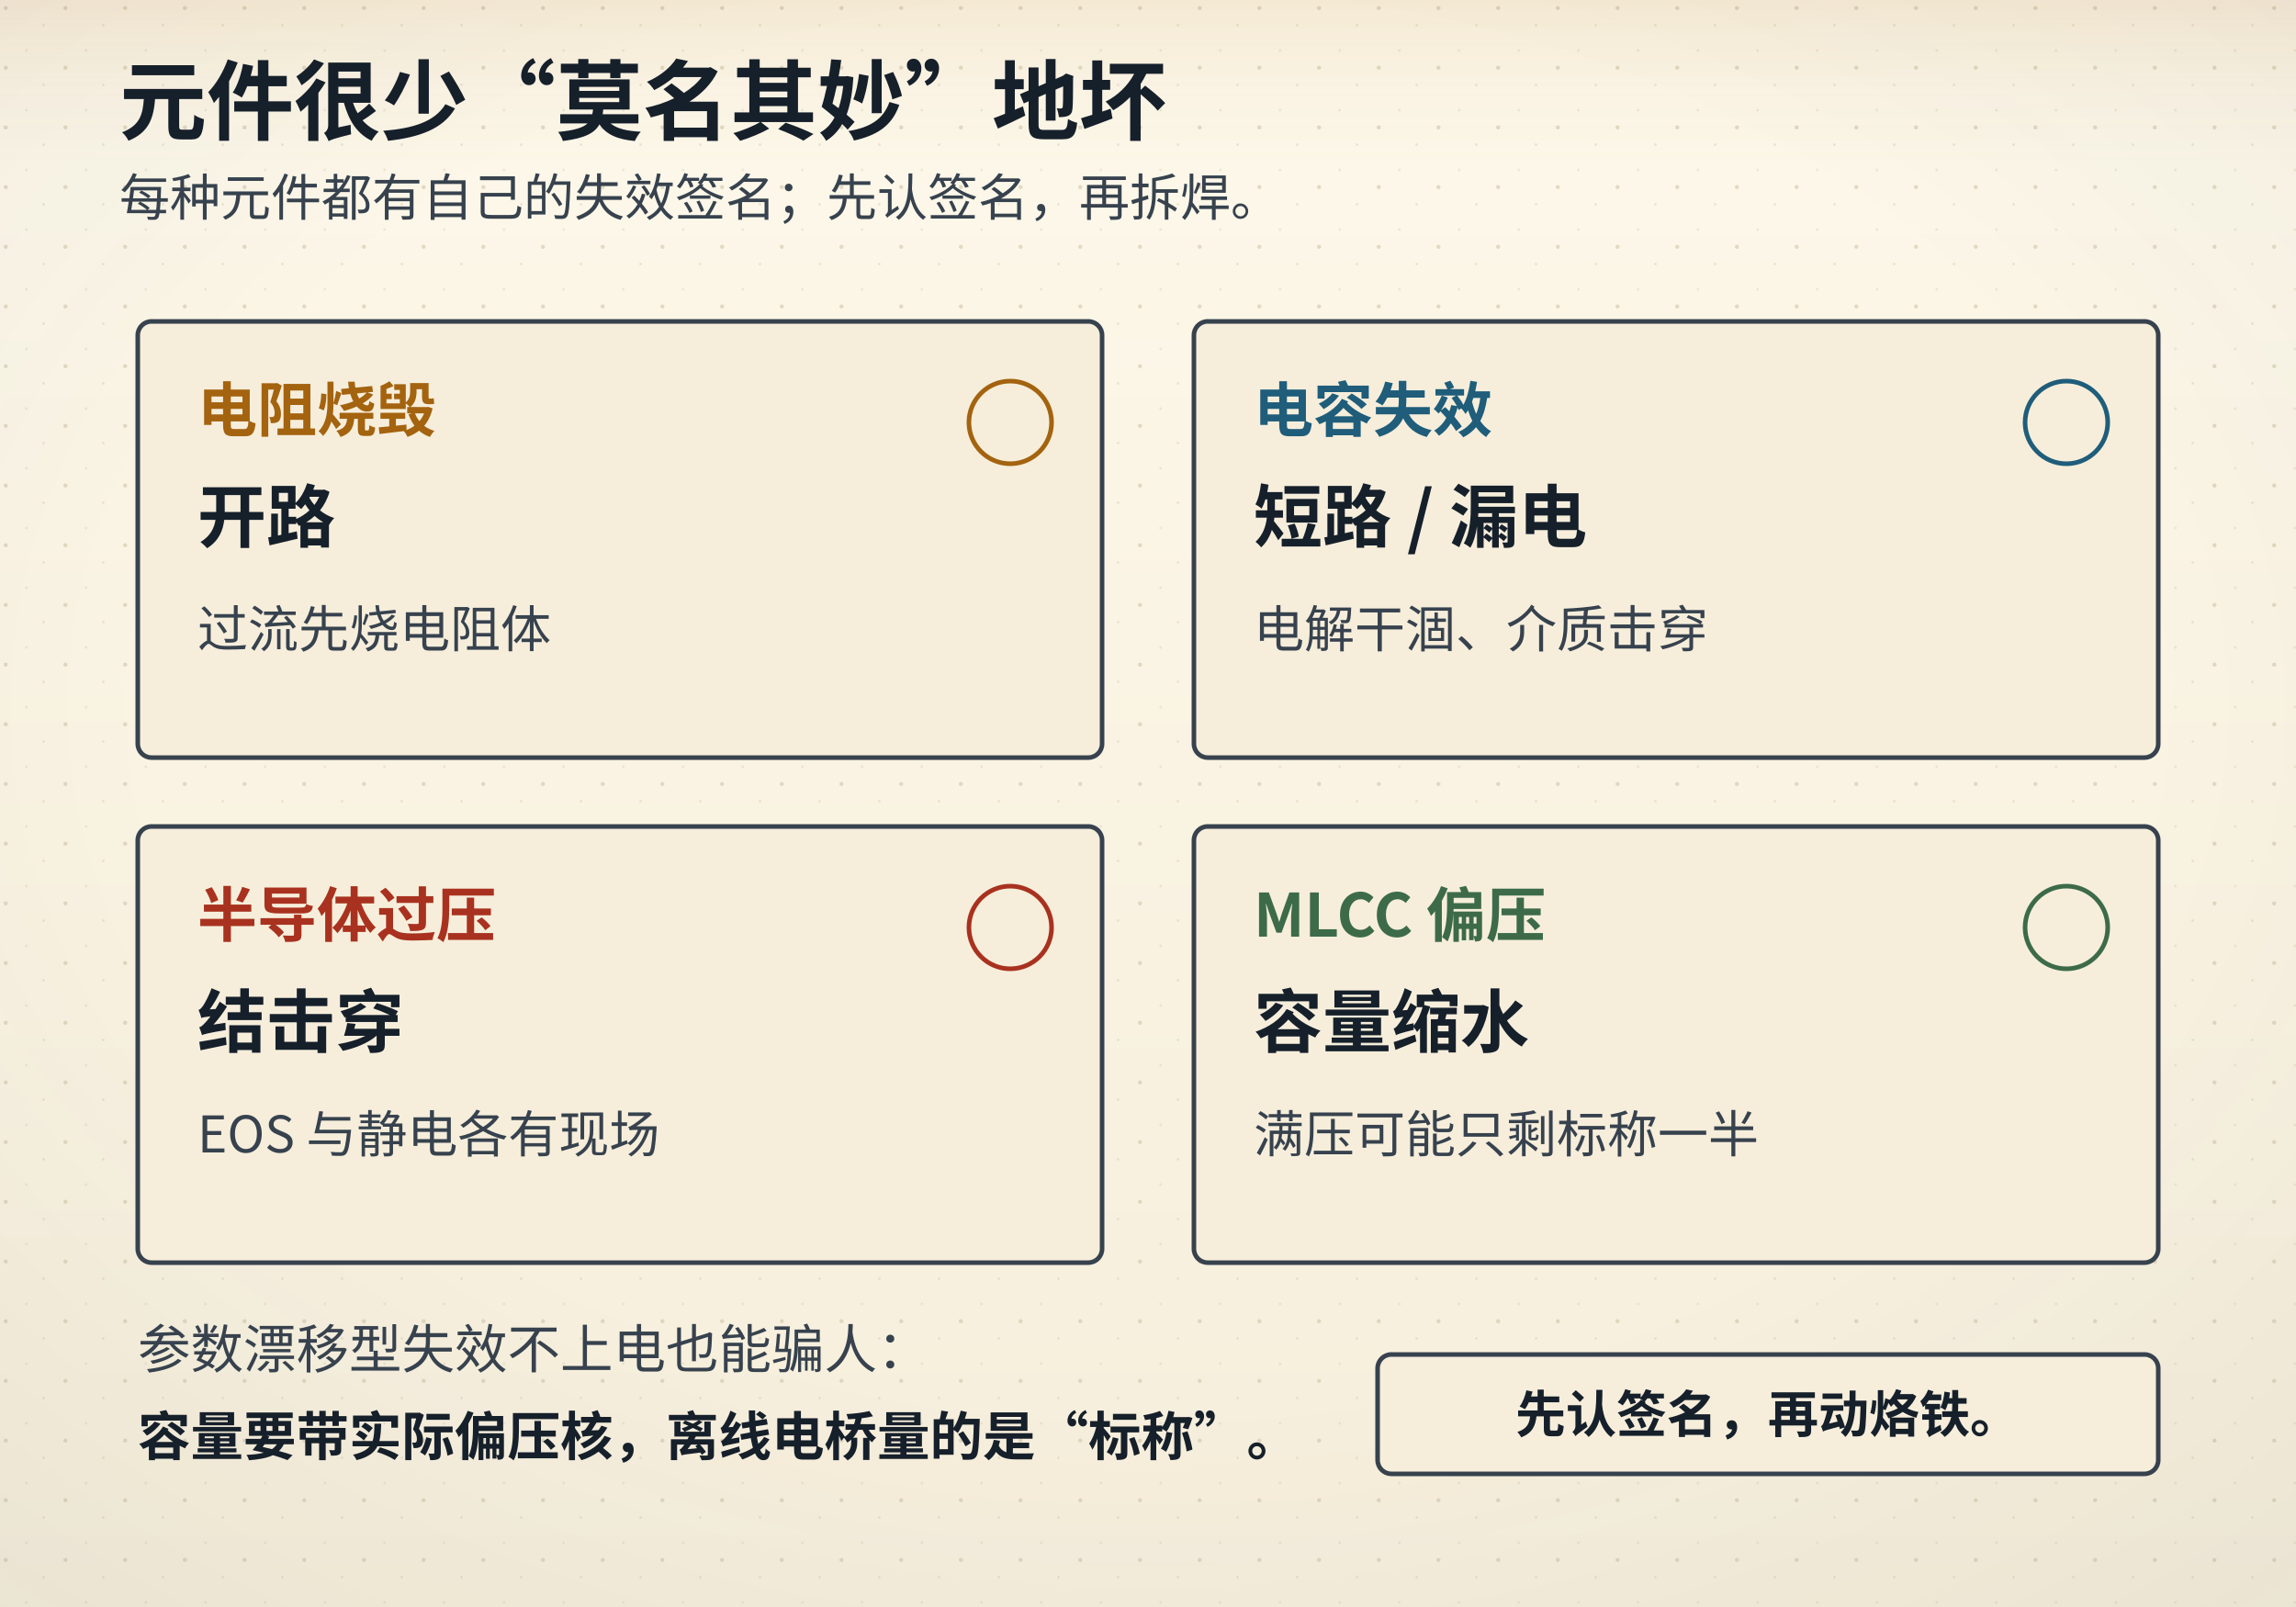
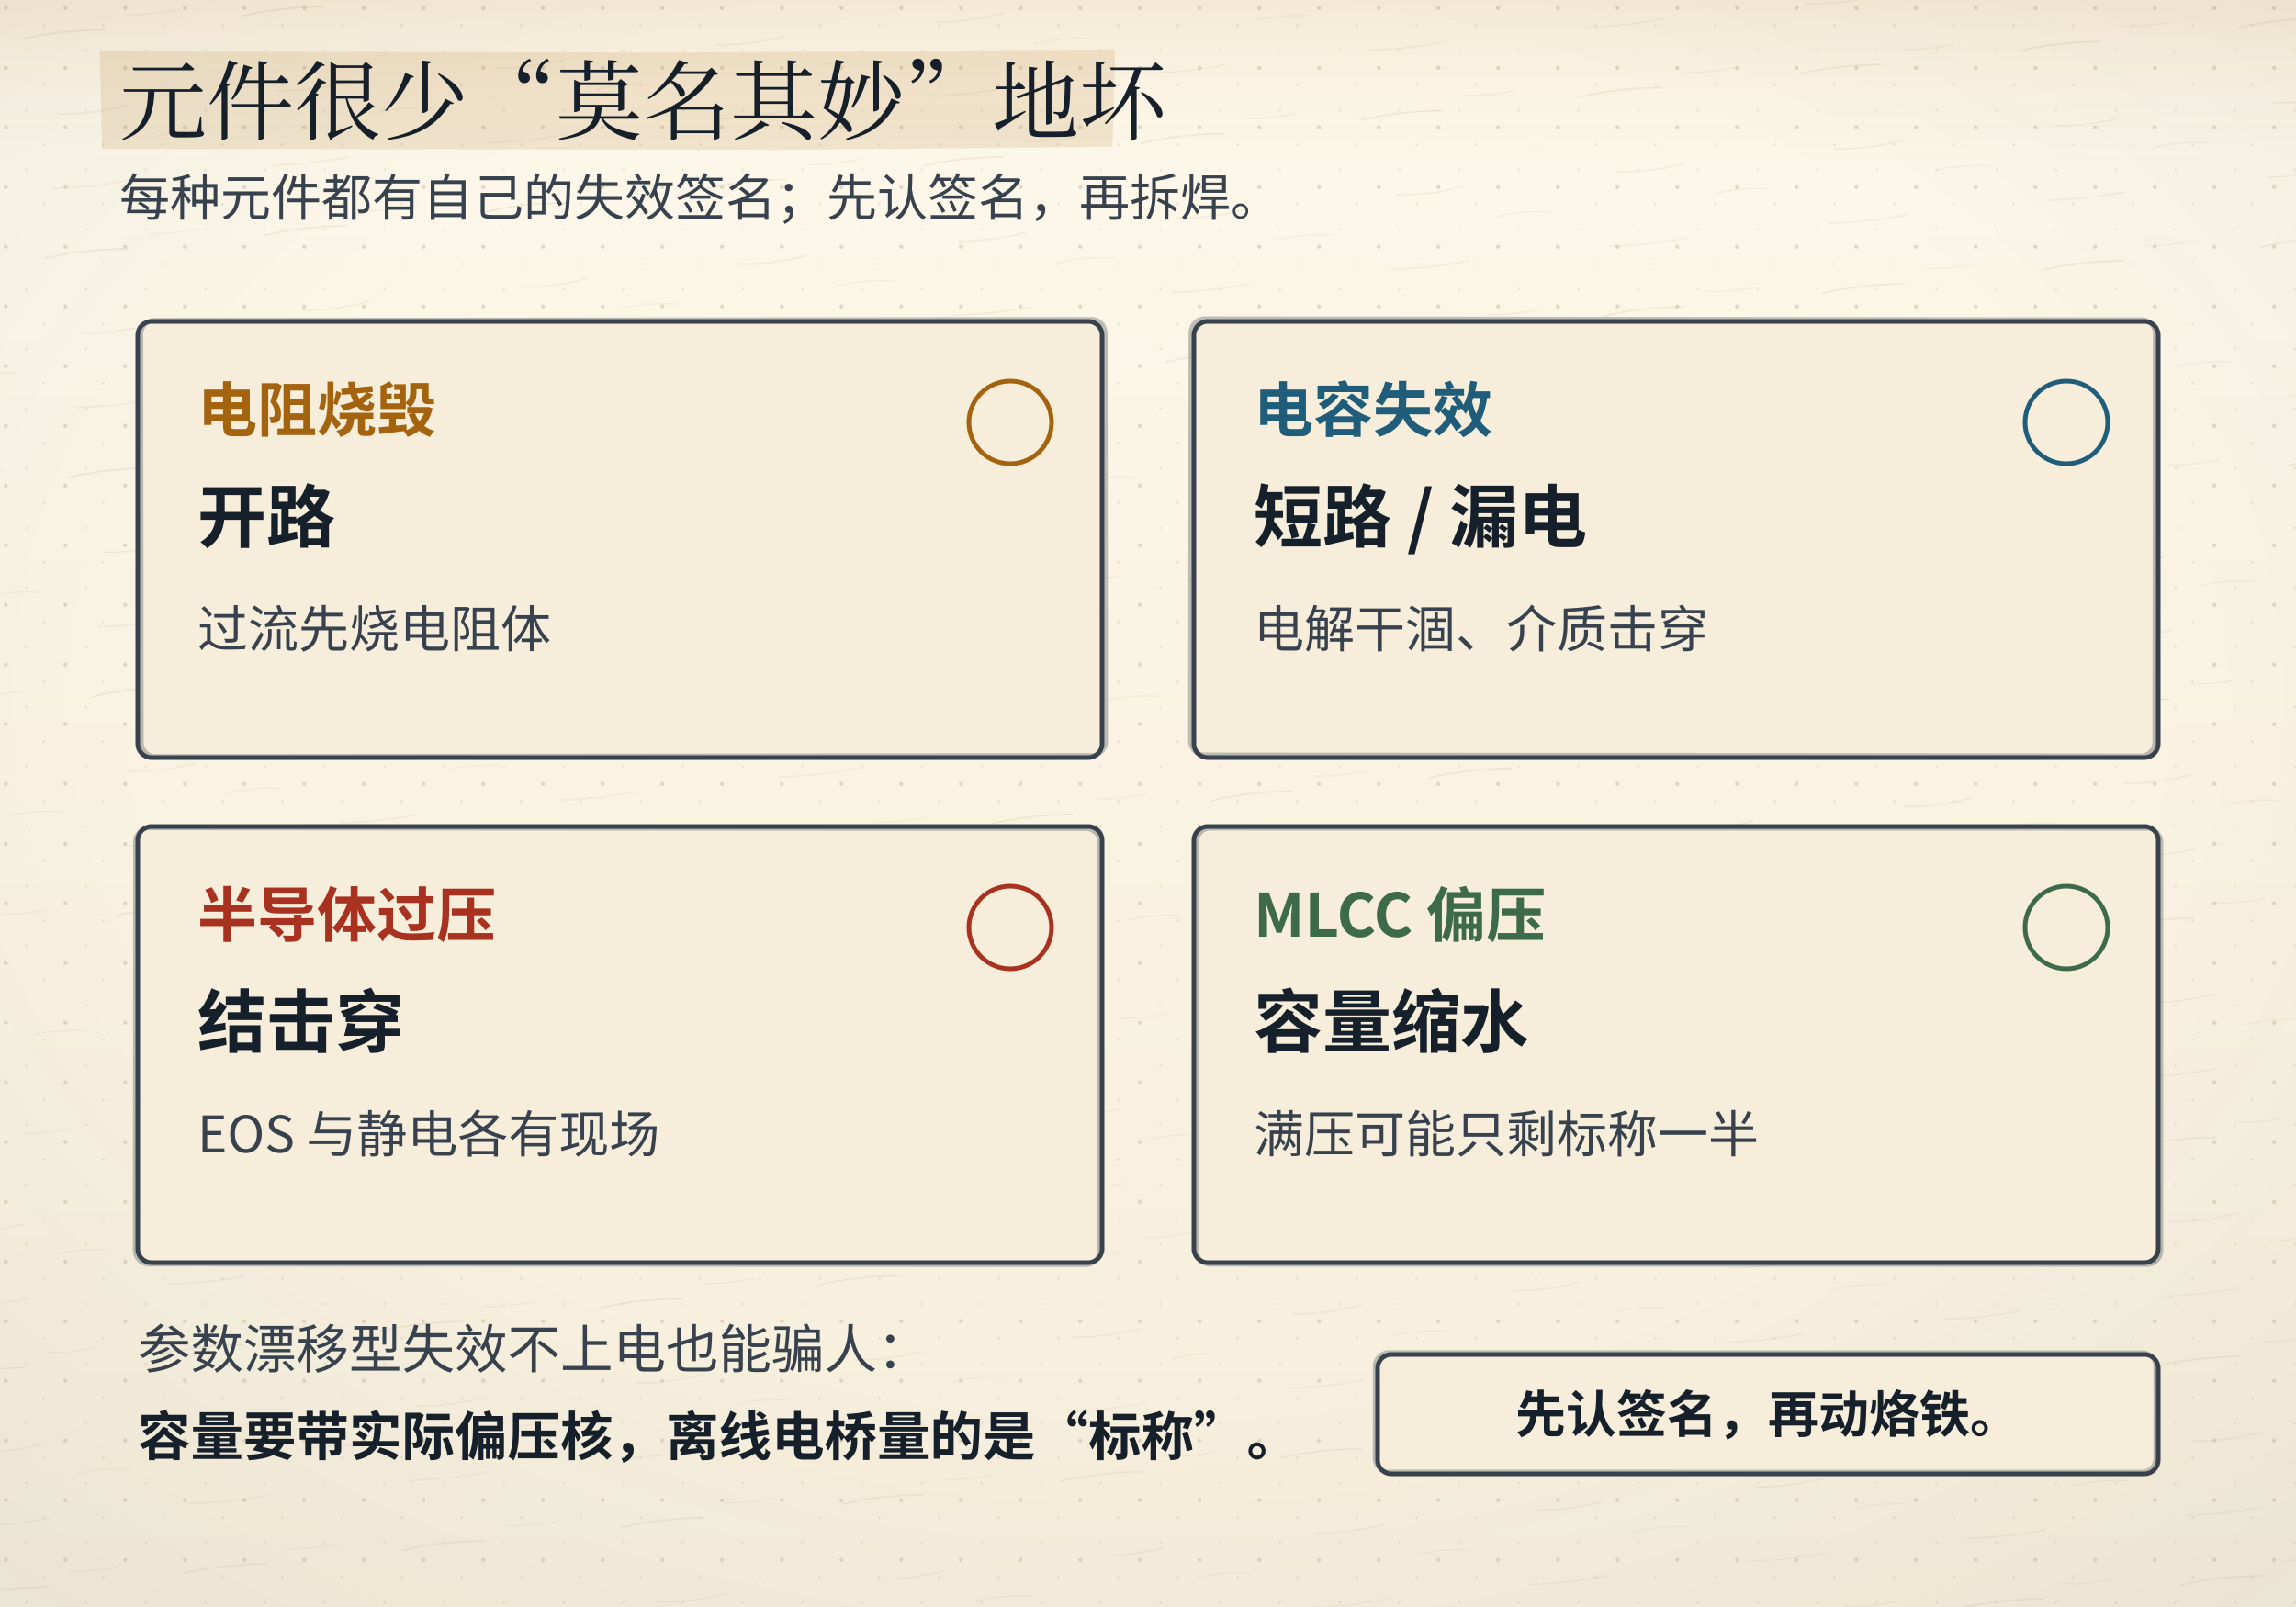
<svg xmlns="http://www.w3.org/2000/svg" viewBox="0 0 1000 700">
  <defs>
    <linearGradient id="bgL" x1="0" y1="0" x2="0" y2="1">
      <stop offset="0" stop-color="#fdf8ea" />
      <stop offset="1" stop-color="#f6eedb" />
    </linearGradient>
    <linearGradient id="bgD" x1="0" y1="0" x2="0" y2="1">
      <stop offset="0" stop-color="#141310" />
      <stop offset="1" stop-color="#1d1a14" />
    </linearGradient>
    <radialGradient id="vig" cx="0.5" cy="0.44" r="0.78">
      <stop offset="0.55" stop-color="#16202b" stop-opacity="0" />
      <stop offset="1" stop-color="#16202b" stop-opacity="0.055" />
    </radialGradient>
    <linearGradient id="hdr" x1="0" y1="0" x2="0" y2="1">
      <stop offset="0" stop-color="#a4630f" stop-opacity="0.10" />
      <stop offset="0.55" stop-color="#a4630f" stop-opacity="0.028" />
      <stop offset="1" stop-color="#a4630f" stop-opacity="0" />
    </linearGradient>
    <linearGradient id="hdrD" x1="0" y1="0" x2="0" y2="1">
      <stop offset="0" stop-color="#dcab63" stop-opacity="0.13" />
      <stop offset="0.55" stop-color="#dcab63" stop-opacity="0.04" />
      <stop offset="1" stop-color="#dcab63" stop-opacity="0" />
    </linearGradient>
    <pattern id="dots" width="26" height="26" patternUnits="userSpaceOnUse">
      <circle cx="2.5" cy="3.5" r="0.9" fill="#c9bb9d" />
      <circle cx="19" cy="11" r="0.55" fill="#c9bb9d" opacity="0.7" />
      <circle cx="11.5" cy="22" r="0.6" fill="#c9bb9d" opacity="0.55" />
    </pattern>
    <filter id="soft" x="-40%" y="-40%" width="180%" height="180%">
      <feDropShadow dx="0" dy="1.4" stdDeviation="2" flood-color="#16202b" flood-opacity="0.13" />
    </filter>
    <filter id="pglow" x="-70%" y="-70%" width="240%" height="240%">
      <feGaussianBlur stdDeviation="1.7" result="b" />
      <feMerge>
        <feMergeNode in="b" />
        <feMergeNode in="SourceGraphic" />
      </feMerge>
    </filter>
  </defs>
  <rect class="page-bg" width="1000" height="700" fill="url(#bgL)" />
  <rect class="page-grain" width="1000" height="700" fill="url(#dots)" />
+   <defs>
+     <pattern id="fiber" width="96" height="96" patternUnits="userSpaceOnUse" patternTransform="rotate(-6)">
+       <path d="M8 18 q16 -2.2 36 -0.4" stroke="#c9bb9d" stroke-width="0.55" fill="none" stroke-opacity="0.55" />
+       <path d="M54 12 q10 1.4 22 0.2" stroke="#c9bb9d" stroke-width="0.45" fill="none" stroke-opacity="0.4" />
+       <path d="M20 52 q14 1.8 30 -0.6" stroke="#c9bb9d" stroke-width="0.5" fill="none" stroke-opacity="0.45" />
+       <path d="M62 66 q12 -1.6 24 0.4" stroke="#c9bb9d" stroke-width="0.45" fill="none" stroke-opacity="0.38" />
+       <path d="M14 84 q18 1.4 34 -0.2" stroke="#c9bb9d" stroke-width="0.5" fill="none" stroke-opacity="0.42" />
+     </pattern>
+   </defs>
+   <rect class="page-fiber" width="1000" height="700" fill="url(#fiber)" opacity="0.55" />
  <rect class="page-vig" width="1000" height="700" fill="url(#vig)" />
  <rect class="page-hdr" width="1000" height="72" fill="url(#hdr)" />
  <style>
text{font-family:"Segoe UI","Microsoft YaHei","PingFang SC","Hiragino Sans GB","Noto Sans CJK SC","Source Han Sans SC","Noto Sans SC",sans-serif;}
line,path,polyline,polygon{stroke-linecap:round;stroke-linejoin:round}
.page-bg{fill:url(#bgL)}
.page-grain{opacity:.5}
.page-vig{opacity:1}
.page-hdr{fill:url(#hdr)}
@media (prefers-color-scheme: dark){
.page-bg{fill:url(#bgD)}
.page-grain{opacity:.34}
.page-vig{opacity:.5}
.page-hdr{fill:url(#hdrD)}
[fill="#fdf8ea"]{fill:#141310}
[stroke="#fdf8ea"]{stroke:#141310}
[fill="#f6eedb"]{fill:#1d1a14}
[stroke="#f6eedb"]{stroke:#1d1a14}
[fill="#e0d3b8"]{fill:#3b3529}
[stroke="#e0d3b8"]{stroke:#3b3529}
[fill="#c9bb9d"]{fill:#4a4436}
[stroke="#c9bb9d"]{stroke:#4a4436}
[fill="#16202b"]{fill:#ece4d3}
[stroke="#16202b"]{stroke:#ece4d3}
[fill="#37424e"]{fill:#cfc6b4}
[stroke="#37424e"]{stroke:#cfc6b4}
[fill="#5b666f"]{fill:#a79e8b}
[stroke="#5b666f"]{stroke:#a79e8b}
[fill="#8b8272"]{fill:#857c6c}
[stroke="#8b8272"]{stroke:#857c6c}
text[fill="#fdf8ea"]{fill:#f9f3e3}
[fill="#e6eff3"]{fill:#17262e}
[fill="#e4f1f3"]{fill:#15262a}
[fill="#e8efe6"]{fill:#182418}
[fill="#f6e7e1"]{fill:#281a16}
[fill="#f7eedb"]{fill:#292114}
[fill="#efe8ee"]{fill:#241c22}
text[fill="#1f5d7a"]{fill:#7fb7cf}
:is(rect,circle,path,line,polygon,polyline,ellipse,g)[fill="#1f5d7a"]{fill:#2b4d5f}
[stroke="#1f5d7a"]{stroke:#6fa3b9}
text[fill="#2f7f96"]{fill:#8ac9d8}
:is(rect,circle,path,line,polygon,polyline,ellipse,g)[fill="#2f7f96"]{fill:#2b5660}
[stroke="#2f7f96"]{stroke:#77b2c1}
text[fill="#3d6b4a"]{fill:#98c096}
:is(rect,circle,path,line,polygon,polyline,ellipse,g)[fill="#3d6b4a"]{fill:#2f4a33}
[stroke="#3d6b4a"]{stroke:#7aa87c}
text[fill="#a8321f"]{fill:#e0907a}
:is(rect,circle,path,line,polygon,polyline,ellipse,g)[fill="#a8321f"]{fill:#55231b}
[stroke="#a8321f"]{stroke:#c07a63}
text[fill="#a4630f"]{fill:#dcab63}
:is(rect,circle,path,line,polygon,polyline,ellipse,g)[fill="#a4630f"]{fill:#553a17}
[stroke="#a4630f"]{stroke:#c08a45}
text[fill="#6b3f63"]{fill:#c4a2bf}
:is(rect,circle,path,line,polygon,polyline,ellipse,g)[fill="#6b3f63"]{fill:#452c40}
[stroke="#6b3f63"]{stroke:#a17c9b}
}
</style>
-   <text x="52" y="58" font-size="38" fill="#16202b" font-family="'KaiTi','STKaiti','Kaiti SC','LXGW WenKai','Noto Serif CJK SC','Source Han Serif SC','Songti SC','SimSun','Noto Serif SC',serif" font-weight="700" text-anchor="start">元件很少“莫名其妙”地坏</text>
+   <polygon class="marker-wash" points="43.4,22.4 295.2,22.9 485.7,21.5 484.5,63.9 340.0,65.3 44.5,64.8" fill="#a4630f" opacity="0.13" />
+   <text x="52" y="58" font-size="38" fill="#16202b" font-family="'KaiTi','STKaiti','Kaiti SC','LXGW WenKai','Noto Serif CJK SC','Source Han Serif SC','Songti SC','SimSun','Noto Serif SC',serif" font-weight="700" text-anchor="start" style="font-family:'KaiTi','STKaiti','Kaiti SC','LXGW WenKai','Noto Serif CJK SC','Source Han Serif SC','Songti SC','SimSun','Noto Serif SC',serif;font-weight:400">元件很少“莫名其妙”地坏</text>
  <text x="52" y="94" font-size="22" fill="#37424e" font-family="'KaiTi','STKaiti','Kaiti SC','LXGW WenKai','Noto Serif CJK SC','Source Han Serif SC','Songti SC','SimSun','Noto Serif SC',serif" font-weight="400" text-anchor="start">每种元件都有自己的失效签名；先认签名，再拆焊。</text>
  <rect x="60" y="140" width="420" height="190" rx="6" fill="#f6eedb" stroke="#37424e" stroke-width="2" />
+   <rect class="ink-echo" x="60" y="140" width="420" height="190" rx="6" stroke="#37424e" stroke-width="2" fill="none" opacity="0.32" transform="translate(1.49 -0.71) rotate(-0.06 270.0 235.0)" />
  <text x="86" y="188" font-size="26" fill="#a4630f" font-family="'KaiTi','STKaiti','Kaiti SC','LXGW WenKai','Noto Serif CJK SC','Source Han Serif SC','Songti SC','SimSun','Noto Serif SC',serif" font-weight="700" text-anchor="start">电阻烧毁</text>
  <text x="86" y="236" font-size="30" fill="#16202b" font-family="'KaiTi','STKaiti','Kaiti SC','LXGW WenKai','Noto Serif CJK SC','Source Han Serif SC','Songti SC','SimSun','Noto Serif SC',serif" font-weight="700" text-anchor="start">开路</text>
  <text x="86" y="282" font-size="22" fill="#37424e" font-family="'KaiTi','STKaiti','Kaiti SC','LXGW WenKai','Noto Serif CJK SC','Source Han Serif SC','Songti SC','SimSun','Noto Serif SC',serif" font-weight="400" text-anchor="start">过流先烧电阻体</text>
  <circle cx="440" cy="184" r="18" fill="none" stroke="#a4630f" stroke-width="2" />
  <rect x="520" y="140" width="420" height="190" rx="6" fill="#f6eedb" stroke="#37424e" stroke-width="2" />
+   <rect class="ink-echo" x="520" y="140" width="420" height="190" rx="6" stroke="#37424e" stroke-width="2" fill="none" opacity="0.32" transform="translate(-1.43 -0.97) rotate(0.06 730.0 235.0)" />
  <text x="546" y="188" font-size="26" fill="#1f5d7a" font-family="'KaiTi','STKaiti','Kaiti SC','LXGW WenKai','Noto Serif CJK SC','Source Han Serif SC','Songti SC','SimSun','Noto Serif SC',serif" font-weight="700" text-anchor="start">电容失效</text>
  <text x="546" y="236" font-size="30" fill="#16202b" font-family="'KaiTi','STKaiti','Kaiti SC','LXGW WenKai','Noto Serif CJK SC','Source Han Serif SC','Songti SC','SimSun','Noto Serif SC',serif" font-weight="700" text-anchor="start">短路 / 漏电</text>
  <text x="546" y="282" font-size="22" fill="#37424e" font-family="'KaiTi','STKaiti','Kaiti SC','LXGW WenKai','Noto Serif CJK SC','Source Han Serif SC','Songti SC','SimSun','Noto Serif SC',serif" font-weight="400" text-anchor="start">电解干涸、介质击穿</text>
  <circle cx="900" cy="184" r="18" fill="none" stroke="#1f5d7a" stroke-width="2" />
  <rect x="60" y="360" width="420" height="190" rx="6" fill="#f6eedb" stroke="#37424e" stroke-width="2" />
+   <rect class="ink-echo" x="60" y="360" width="420" height="190" rx="6" stroke="#37424e" stroke-width="2" fill="none" opacity="0.32" transform="translate(-1.07 0.79) rotate(0.04 270.0 455.0)" />
  <text x="86" y="408" font-size="26" fill="#a8321f" font-family="'KaiTi','STKaiti','Kaiti SC','LXGW WenKai','Noto Serif CJK SC','Source Han Serif SC','Songti SC','SimSun','Noto Serif SC',serif" font-weight="700" text-anchor="start">半导体过压</text>
  <text x="86" y="456" font-size="30" fill="#16202b" font-family="'KaiTi','STKaiti','Kaiti SC','LXGW WenKai','Noto Serif CJK SC','Source Han Serif SC','Songti SC','SimSun','Noto Serif SC',serif" font-weight="700" text-anchor="start">结击穿</text>
  <text x="86" y="502" font-size="22" fill="#37424e" font-family="'KaiTi','STKaiti','Kaiti SC','LXGW WenKai','Noto Serif CJK SC','Source Han Serif SC','Songti SC','SimSun','Noto Serif SC',serif" font-weight="400" text-anchor="start">EOS 与静电各有现场</text>
  <circle cx="440" cy="404" r="18" fill="none" stroke="#a8321f" stroke-width="2" />
  <rect x="520" y="360" width="420" height="190" rx="6" fill="#f6eedb" stroke="#37424e" stroke-width="2" />
+   <rect class="ink-echo" x="520" y="360" width="420" height="190" rx="6" stroke="#37424e" stroke-width="2" fill="none" opacity="0.32" transform="translate(1.17 0.78) rotate(0.01 730.0 455.0)" />
  <text x="546" y="408" font-size="26" fill="#3d6b4a" font-family="'KaiTi','STKaiti','Kaiti SC','LXGW WenKai','Noto Serif CJK SC','Source Han Serif SC','Songti SC','SimSun','Noto Serif SC',serif" font-weight="700" text-anchor="start">MLCC 偏压</text>
  <text x="546" y="456" font-size="30" fill="#16202b" font-family="'KaiTi','STKaiti','Kaiti SC','LXGW WenKai','Noto Serif CJK SC','Source Han Serif SC','Songti SC','SimSun','Noto Serif SC',serif" font-weight="700" text-anchor="start">容量缩水</text>
  <text x="546" y="502" font-size="22" fill="#37424e" font-family="'KaiTi','STKaiti','Kaiti SC','LXGW WenKai','Noto Serif CJK SC','Source Han Serif SC','Songti SC','SimSun','Noto Serif SC',serif" font-weight="400" text-anchor="start">满压可能只剩标称一半</text>
  <circle cx="900" cy="404" r="18" fill="none" stroke="#3d6b4a" stroke-width="2" />
  <text x="60" y="596" font-size="23" fill="#37424e" font-family="'KaiTi','STKaiti','Kaiti SC','LXGW WenKai','Noto Serif CJK SC','Source Han Serif SC','Songti SC','SimSun','Noto Serif SC',serif" font-weight="400" text-anchor="start">参数漂移型失效不上电也能骗人：</text>
  <text x="60" y="634" font-size="23" fill="#16202b" font-family="'KaiTi','STKaiti','Kaiti SC','LXGW WenKai','Noto Serif CJK SC','Source Han Serif SC','Songti SC','SimSun','Noto Serif SC',serif" font-weight="700" text-anchor="start">容量要带实际偏压核，离线电桥量的是“标称”。</text>
  <rect x="600" y="590" width="340" height="52" rx="6" fill="#f6eedb" stroke="#37424e" stroke-width="2" />
+   <rect class="ink-echo" x="600" y="590" width="340" height="52" rx="6" stroke="#37424e" stroke-width="2" fill="none" opacity="0.32" transform="translate(-1.09 -0.82) rotate(0.01 770.0 616.0)" />
  <text x="770" y="624" font-size="22" fill="#16202b" font-family="'KaiTi','STKaiti','Kaiti SC','LXGW WenKai','Noto Serif CJK SC','Source Han Serif SC','Songti SC','SimSun','Noto Serif SC',serif" font-weight="700" text-anchor="middle">先认签名，再动烙铁。</text>
</svg>
